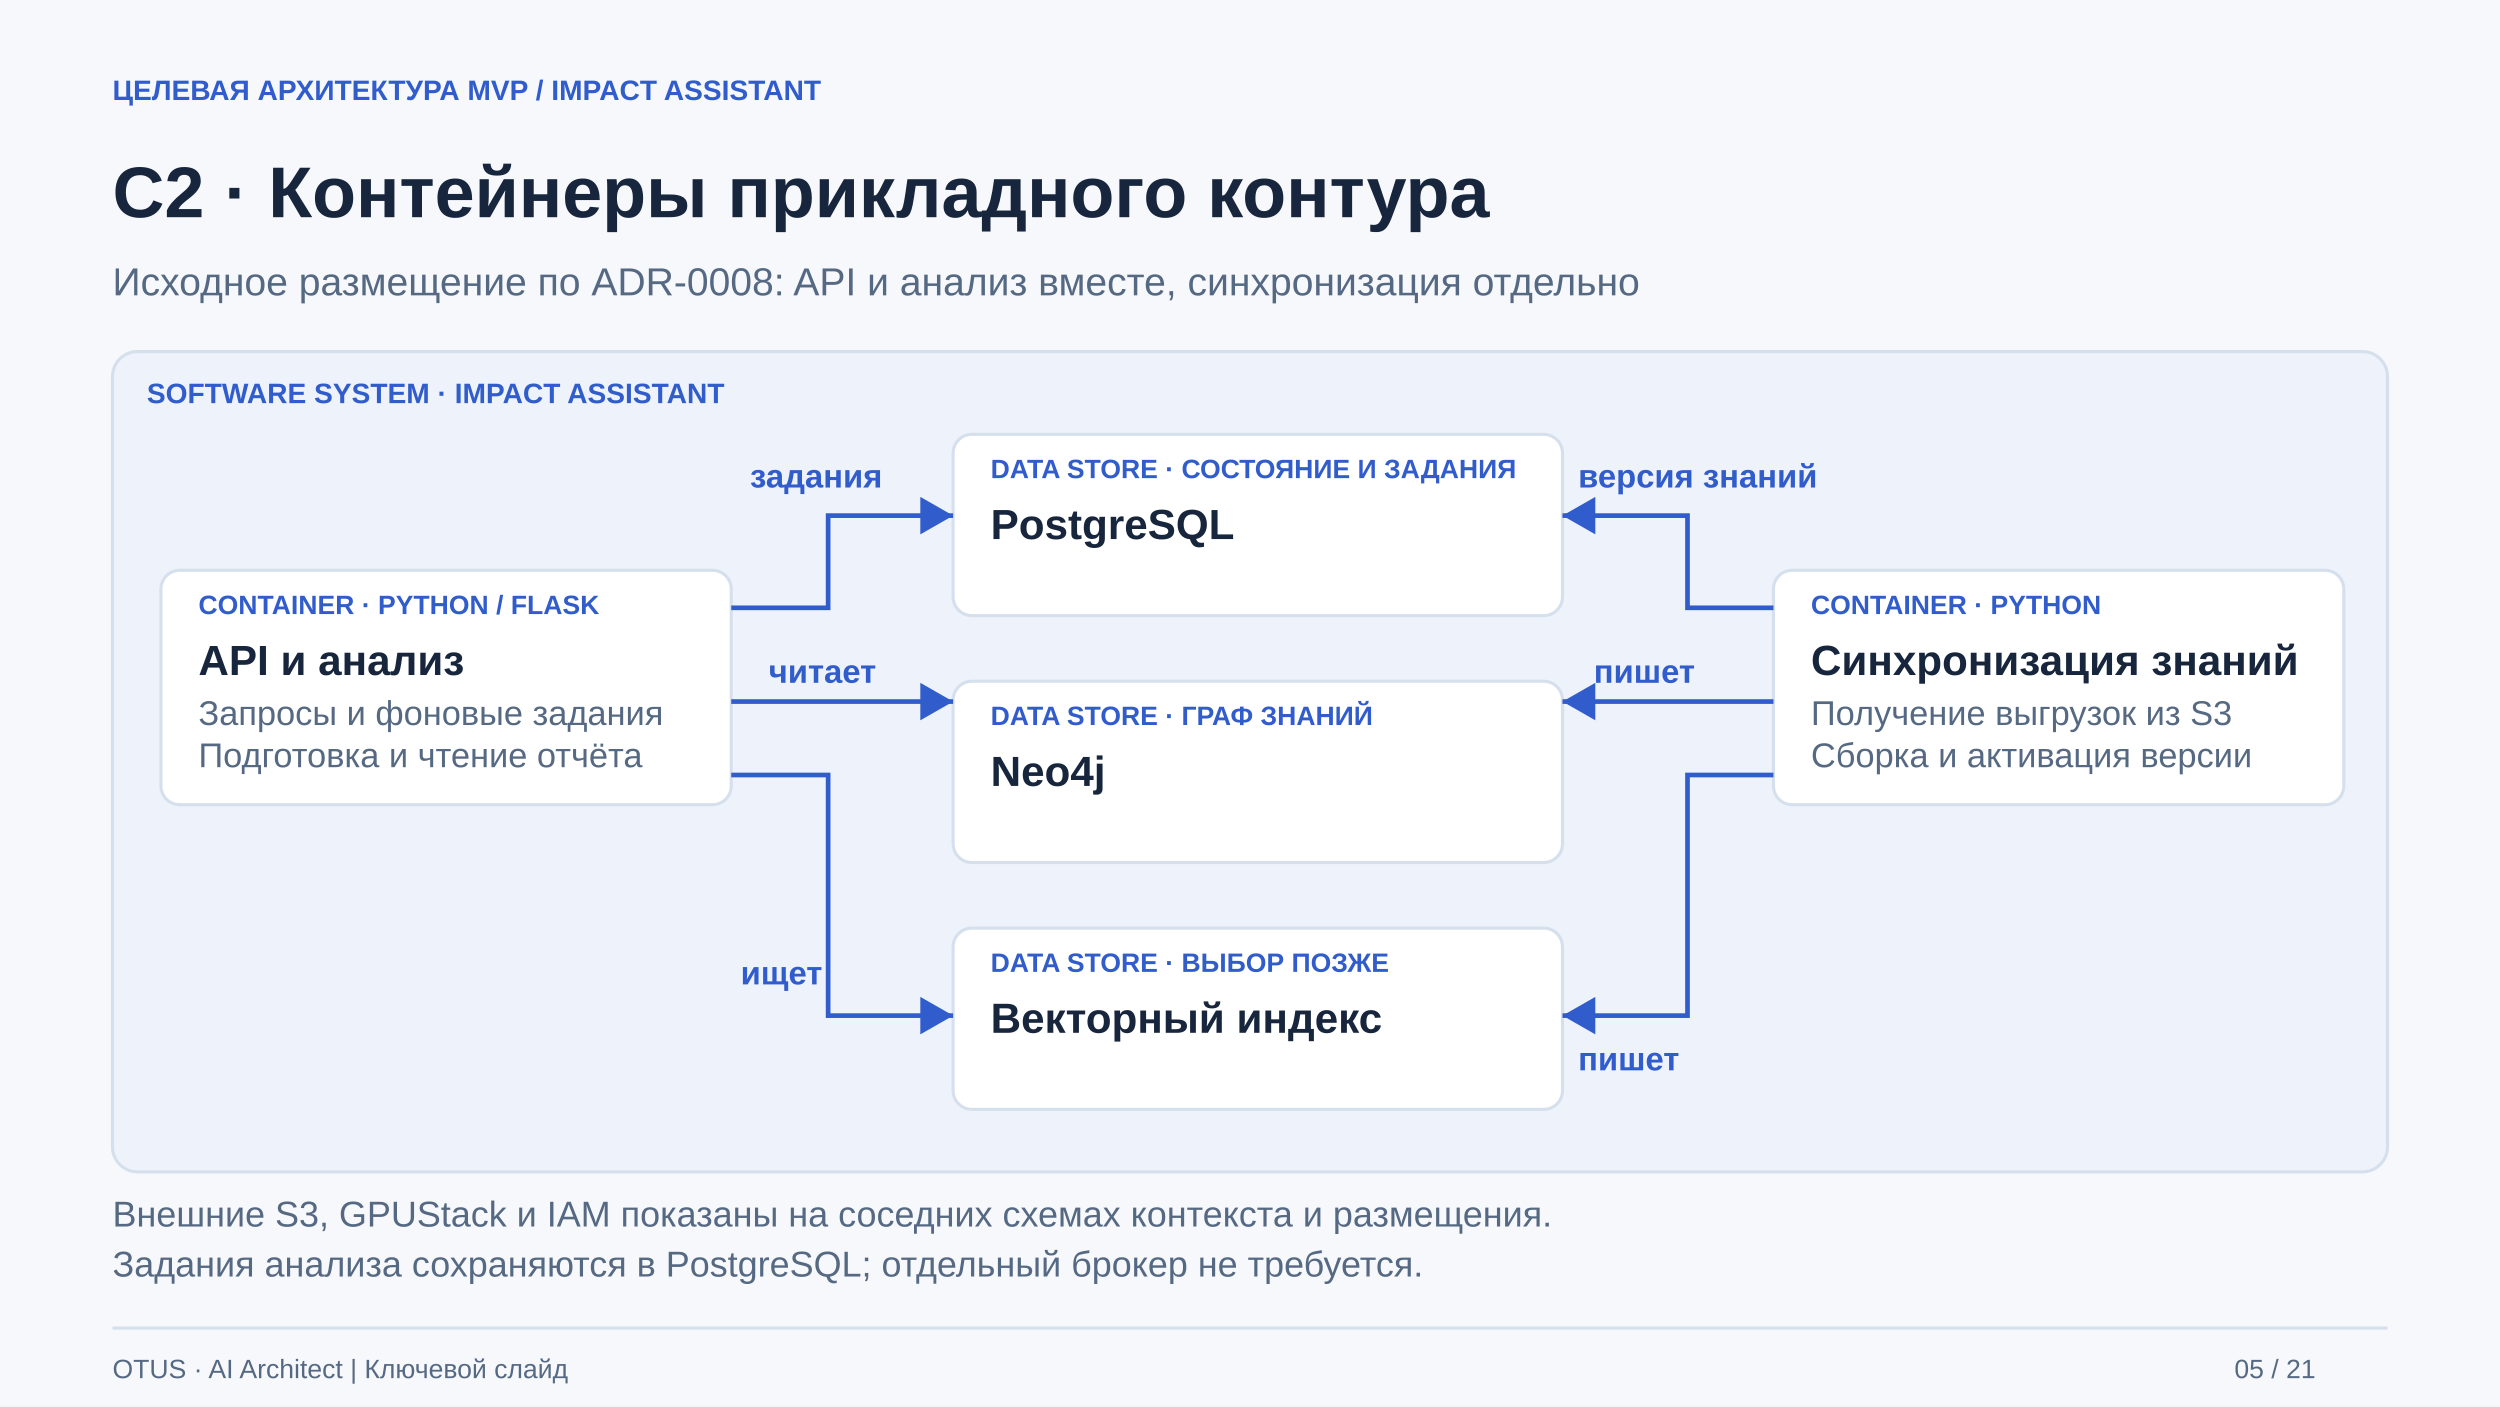
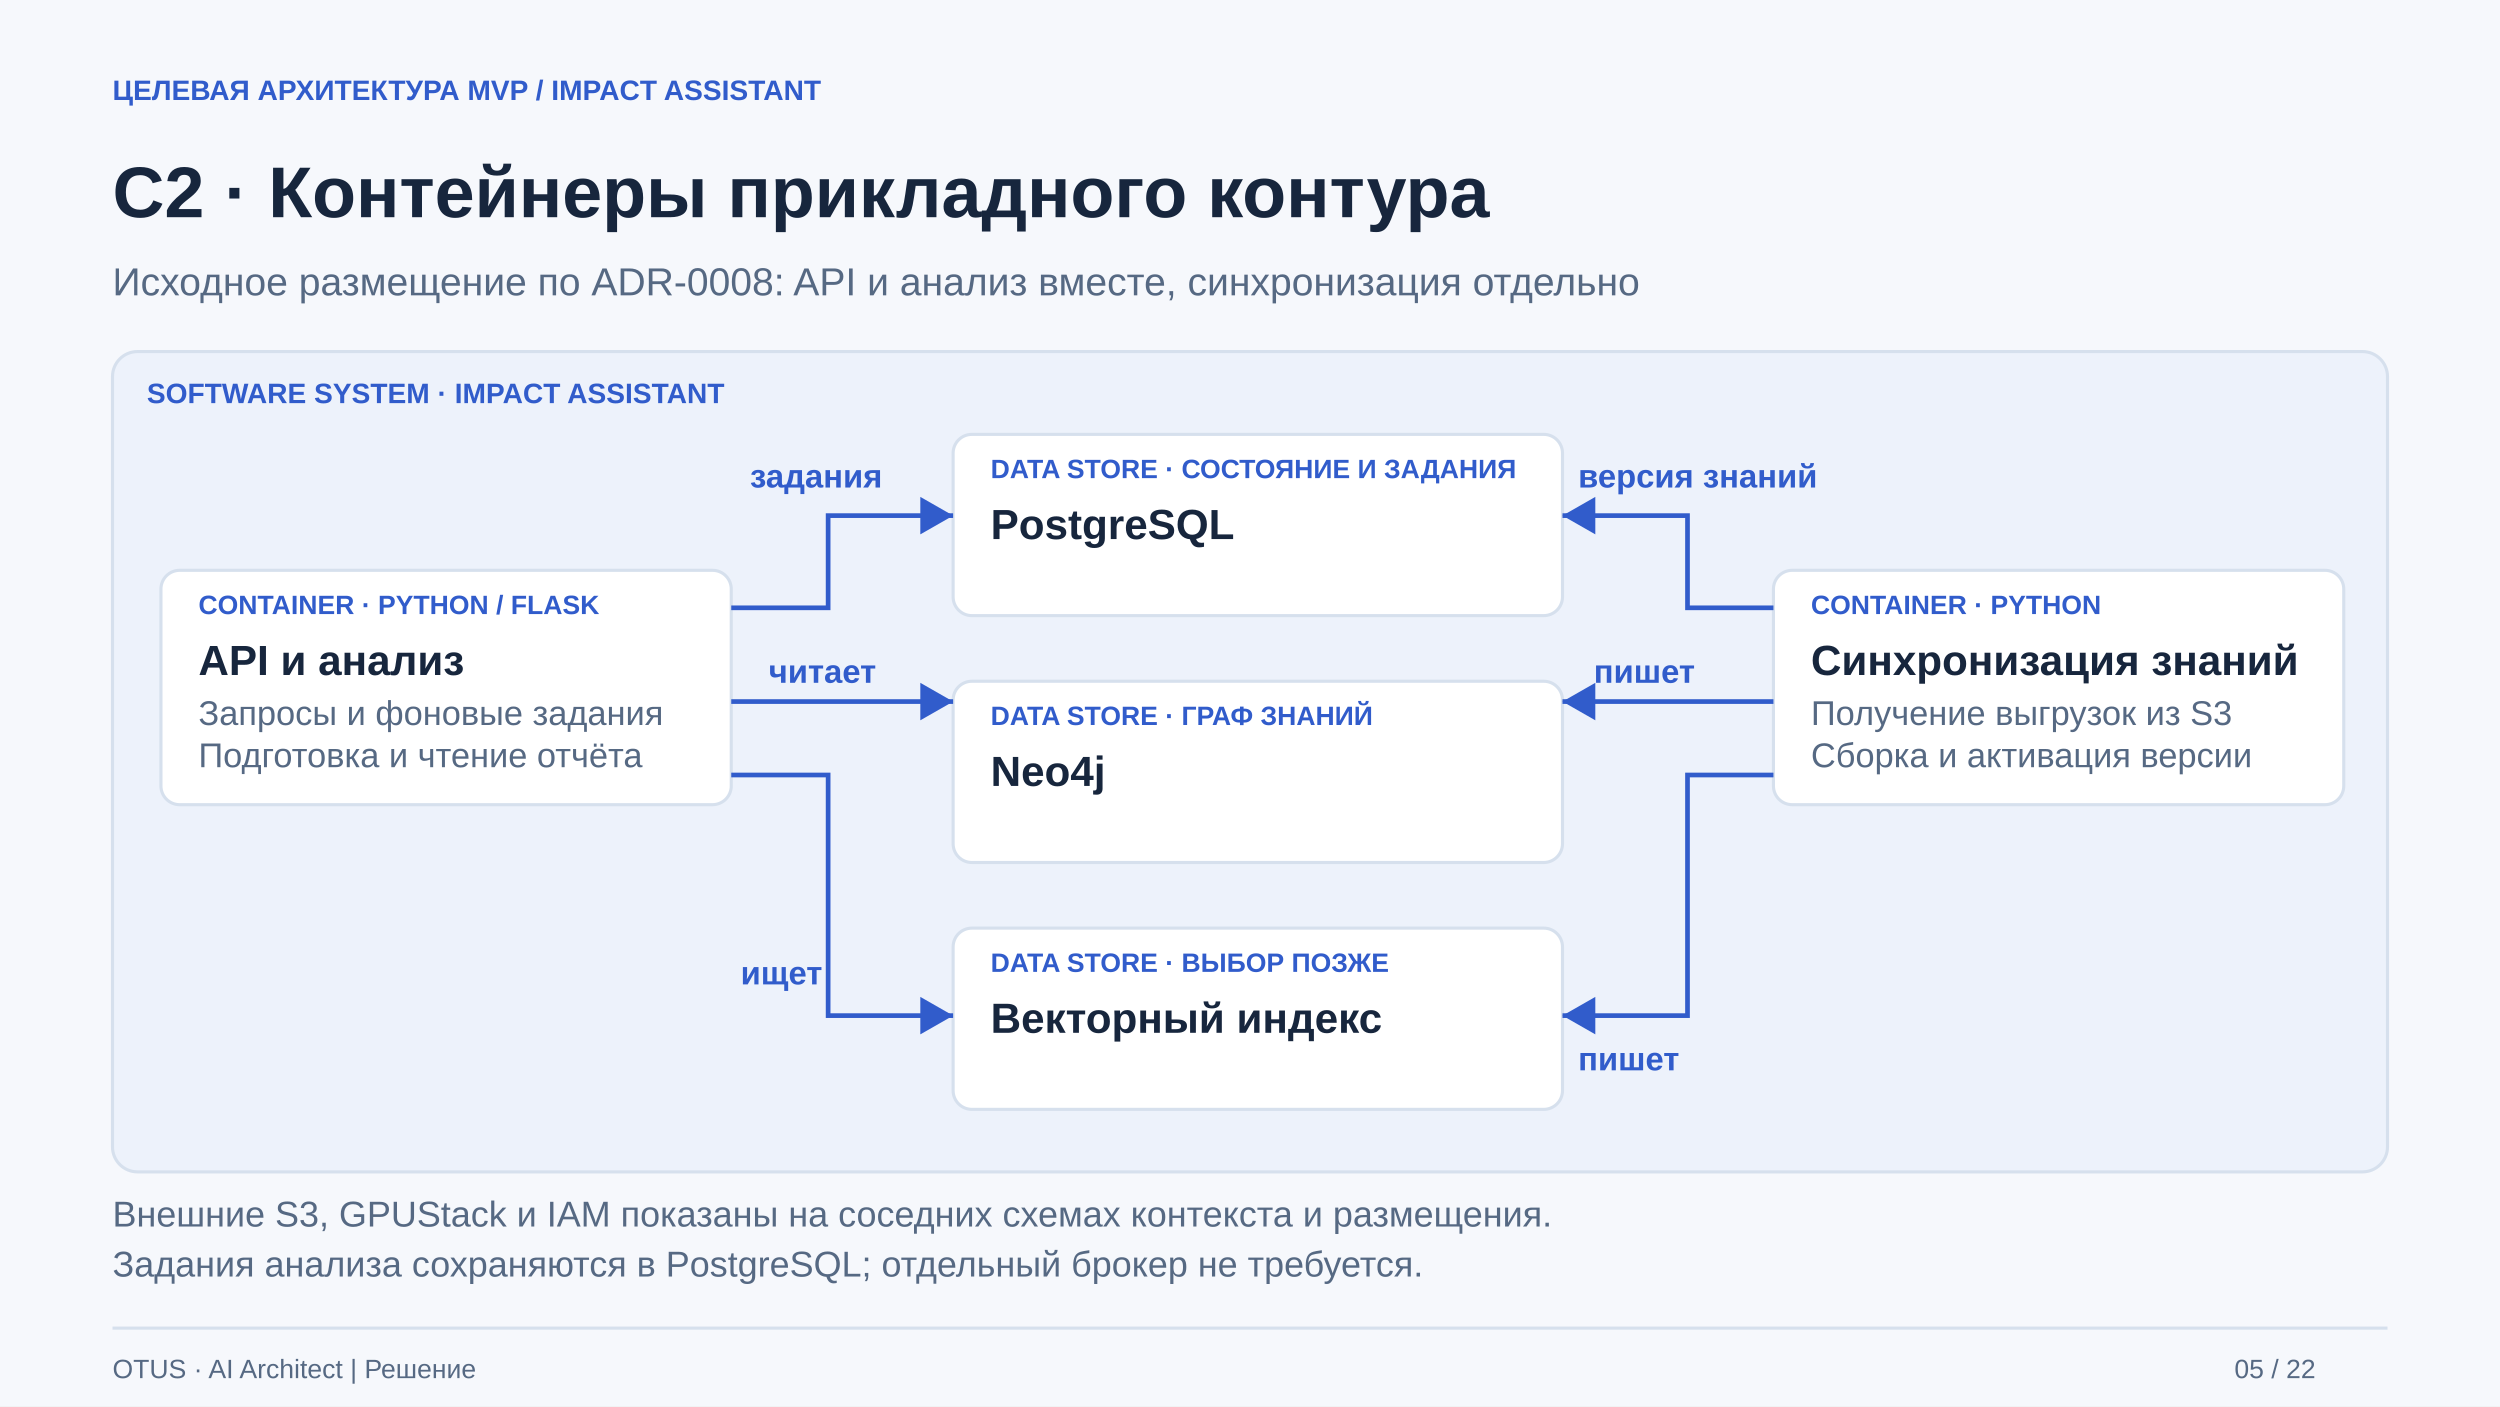
<svg xmlns="http://www.w3.org/2000/svg" width="1600" height="900" viewBox="0 0 1600 900" role="img" aria-labelledby="title desc">
  <defs>
    <marker id="arrow" markerWidth="10" markerHeight="10" refX="8" refY="5" orient="auto">
      <path d="M1 1L8 5L1 9Z" fill="#315CCB" />
    </marker>
  </defs>
  <g font-family="Arial, sans-serif">
    <rect width="1600" height="900" fill="#F6F8FC" />
    <text x="72" y="64" font-size="18" fill="#315CCB" font-weight="700">ЦЕЛЕВАЯ АРХИТЕКТУРА MVP  /  IMPACT ASSISTANT</text>
    <text x="72" y="139" font-size="46" fill="#17263D" font-weight="700">C2 · Контейнеры прикладного контура</text>
    <text x="72" y="189" font-size="25" fill="#566983" font-weight="400">Исходное размещение по ADR-0008: API и анализ вместе, синхронизация отдельно</text>
    <rect x="72" y="225" width="1456" height="525" rx="16" fill="#EDF2FB" stroke="#D6E0ED" stroke-width="2" />
    <text x="94" y="258" font-size="18" fill="#315CCB" font-weight="700">SOFTWARE SYSTEM  ·  IMPACT ASSISTANT</text>
    <rect x="103" y="365" width="365" height="150" rx="12" fill="#FFFFFF" stroke="#D6E0ED" stroke-width="2" />
    <text x="127" y="393" font-size="17" fill="#315CCB" font-weight="700">CONTAINER · PYTHON / FLASK</text>
    <text x="127" y="432" font-size="27" fill="#17263D" font-weight="700">API и анализ</text>
    <text x="127" y="464" font-size="22" fill="#566983" font-weight="400">Запросы и фоновые задания</text>
    <text x="127" y="491" font-size="22" fill="#566983" font-weight="400">Подготовка и чтение отчёта</text>
    <rect x="1135" y="365" width="365" height="150" rx="12" fill="#FFFFFF" stroke="#D6E0ED" stroke-width="2" />
    <text x="1159" y="393" font-size="17" fill="#315CCB" font-weight="700">CONTAINER · PYTHON</text>
    <text x="1159" y="432" font-size="27" fill="#17263D" font-weight="700">Синхронизация знаний</text>
    <text x="1159" y="464" font-size="22" fill="#566983" font-weight="400">Получение выгрузок из S3</text>
    <text x="1159" y="491" font-size="22" fill="#566983" font-weight="400">Сборка и активация версии</text>
    <rect x="610" y="278" width="390" height="116" rx="12" fill="#FFFFFF" stroke="#D6E0ED" stroke-width="2" />
    <text x="634" y="306" font-size="17" fill="#315CCB" font-weight="700">DATA STORE · СОСТОЯНИЕ И ЗАДАНИЯ</text>
    <text x="634" y="345" font-size="27" fill="#17263D" font-weight="700">PostgreSQL</text>
    <rect x="610" y="436" width="390" height="116" rx="12" fill="#FFFFFF" stroke="#D6E0ED" stroke-width="2" />
    <text x="634" y="464" font-size="17" fill="#315CCB" font-weight="700">DATA STORE · ГРАФ ЗНАНИЙ</text>
    <text x="634" y="503" font-size="27" fill="#17263D" font-weight="700">Neo4j</text>
    <rect x="610" y="594" width="390" height="116" rx="12" fill="#FFFFFF" stroke="#D6E0ED" stroke-width="2" />
    <text x="634" y="622" font-size="17" fill="#315CCB" font-weight="700">DATA STORE · ВЫБОР ПОЗЖЕ</text>
    <text x="634" y="661" font-size="27" fill="#17263D" font-weight="700">Векторный индекс</text>
    <path d="M468 389H530V330H610" fill="none" stroke="#315CCB" stroke-width="3" marker-end="url(#arrow)" />
    <text x="480" y="312" font-size="21" fill="#315CCB" font-weight="600">задания</text>
    <path d="M468 449H610" fill="none" stroke="#315CCB" stroke-width="3" marker-end="url(#arrow)" />
    <text x="492" y="437" font-size="21" fill="#315CCB" font-weight="600">читает</text>
    <path d="M468 496H530V650H610" fill="none" stroke="#315CCB" stroke-width="3" marker-end="url(#arrow)" />
    <text x="474" y="630" font-size="21" fill="#315CCB" font-weight="600">ищет</text>
    <path d="M1135 389H1080V330H1000" fill="none" stroke="#315CCB" stroke-width="3" marker-end="url(#arrow)" />
    <text x="1010" y="312" font-size="21" fill="#315CCB" font-weight="600">версия знаний</text>
    <path d="M1135 449H1000" fill="none" stroke="#315CCB" stroke-width="3" marker-end="url(#arrow)" />
    <text x="1020" y="437" font-size="21" fill="#315CCB" font-weight="600">пишет</text>
    <path d="M1135 496H1080V650H1000" fill="none" stroke="#315CCB" stroke-width="3" marker-end="url(#arrow)" />
    <text x="1010" y="685" font-size="21" fill="#315CCB" font-weight="600">пишет</text>
    <text x="72" y="785" font-size="23" fill="#566983" font-weight="400">Внешние S3, GPUStack и IAM показаны на соседних схемах контекста и размещения.</text>
    <text x="72" y="817" font-size="23" fill="#566983" font-weight="400">Задания анализа сохраняются в PostgreSQL; отдельный брокер не требуется.</text>
    <path d="M72 850h1456" stroke="#D6E0ED" stroke-width="2" />
-     <text x="72" y="882" font-size="17" fill="#566983" font-weight="400">OTUS · AI Architect   |   Ключевой слайд</text>
-     <text x="1430" y="882" font-size="17" fill="#566983" font-weight="400">05 / 21</text>
+     <text x="72" y="882" font-size="17" fill="#566983" font-weight="400">OTUS · AI Architect   |   Решение</text>
+     <text x="1430" y="882" font-size="17" fill="#566983" font-weight="400">05 / 22</text>
  </g>
</svg>
